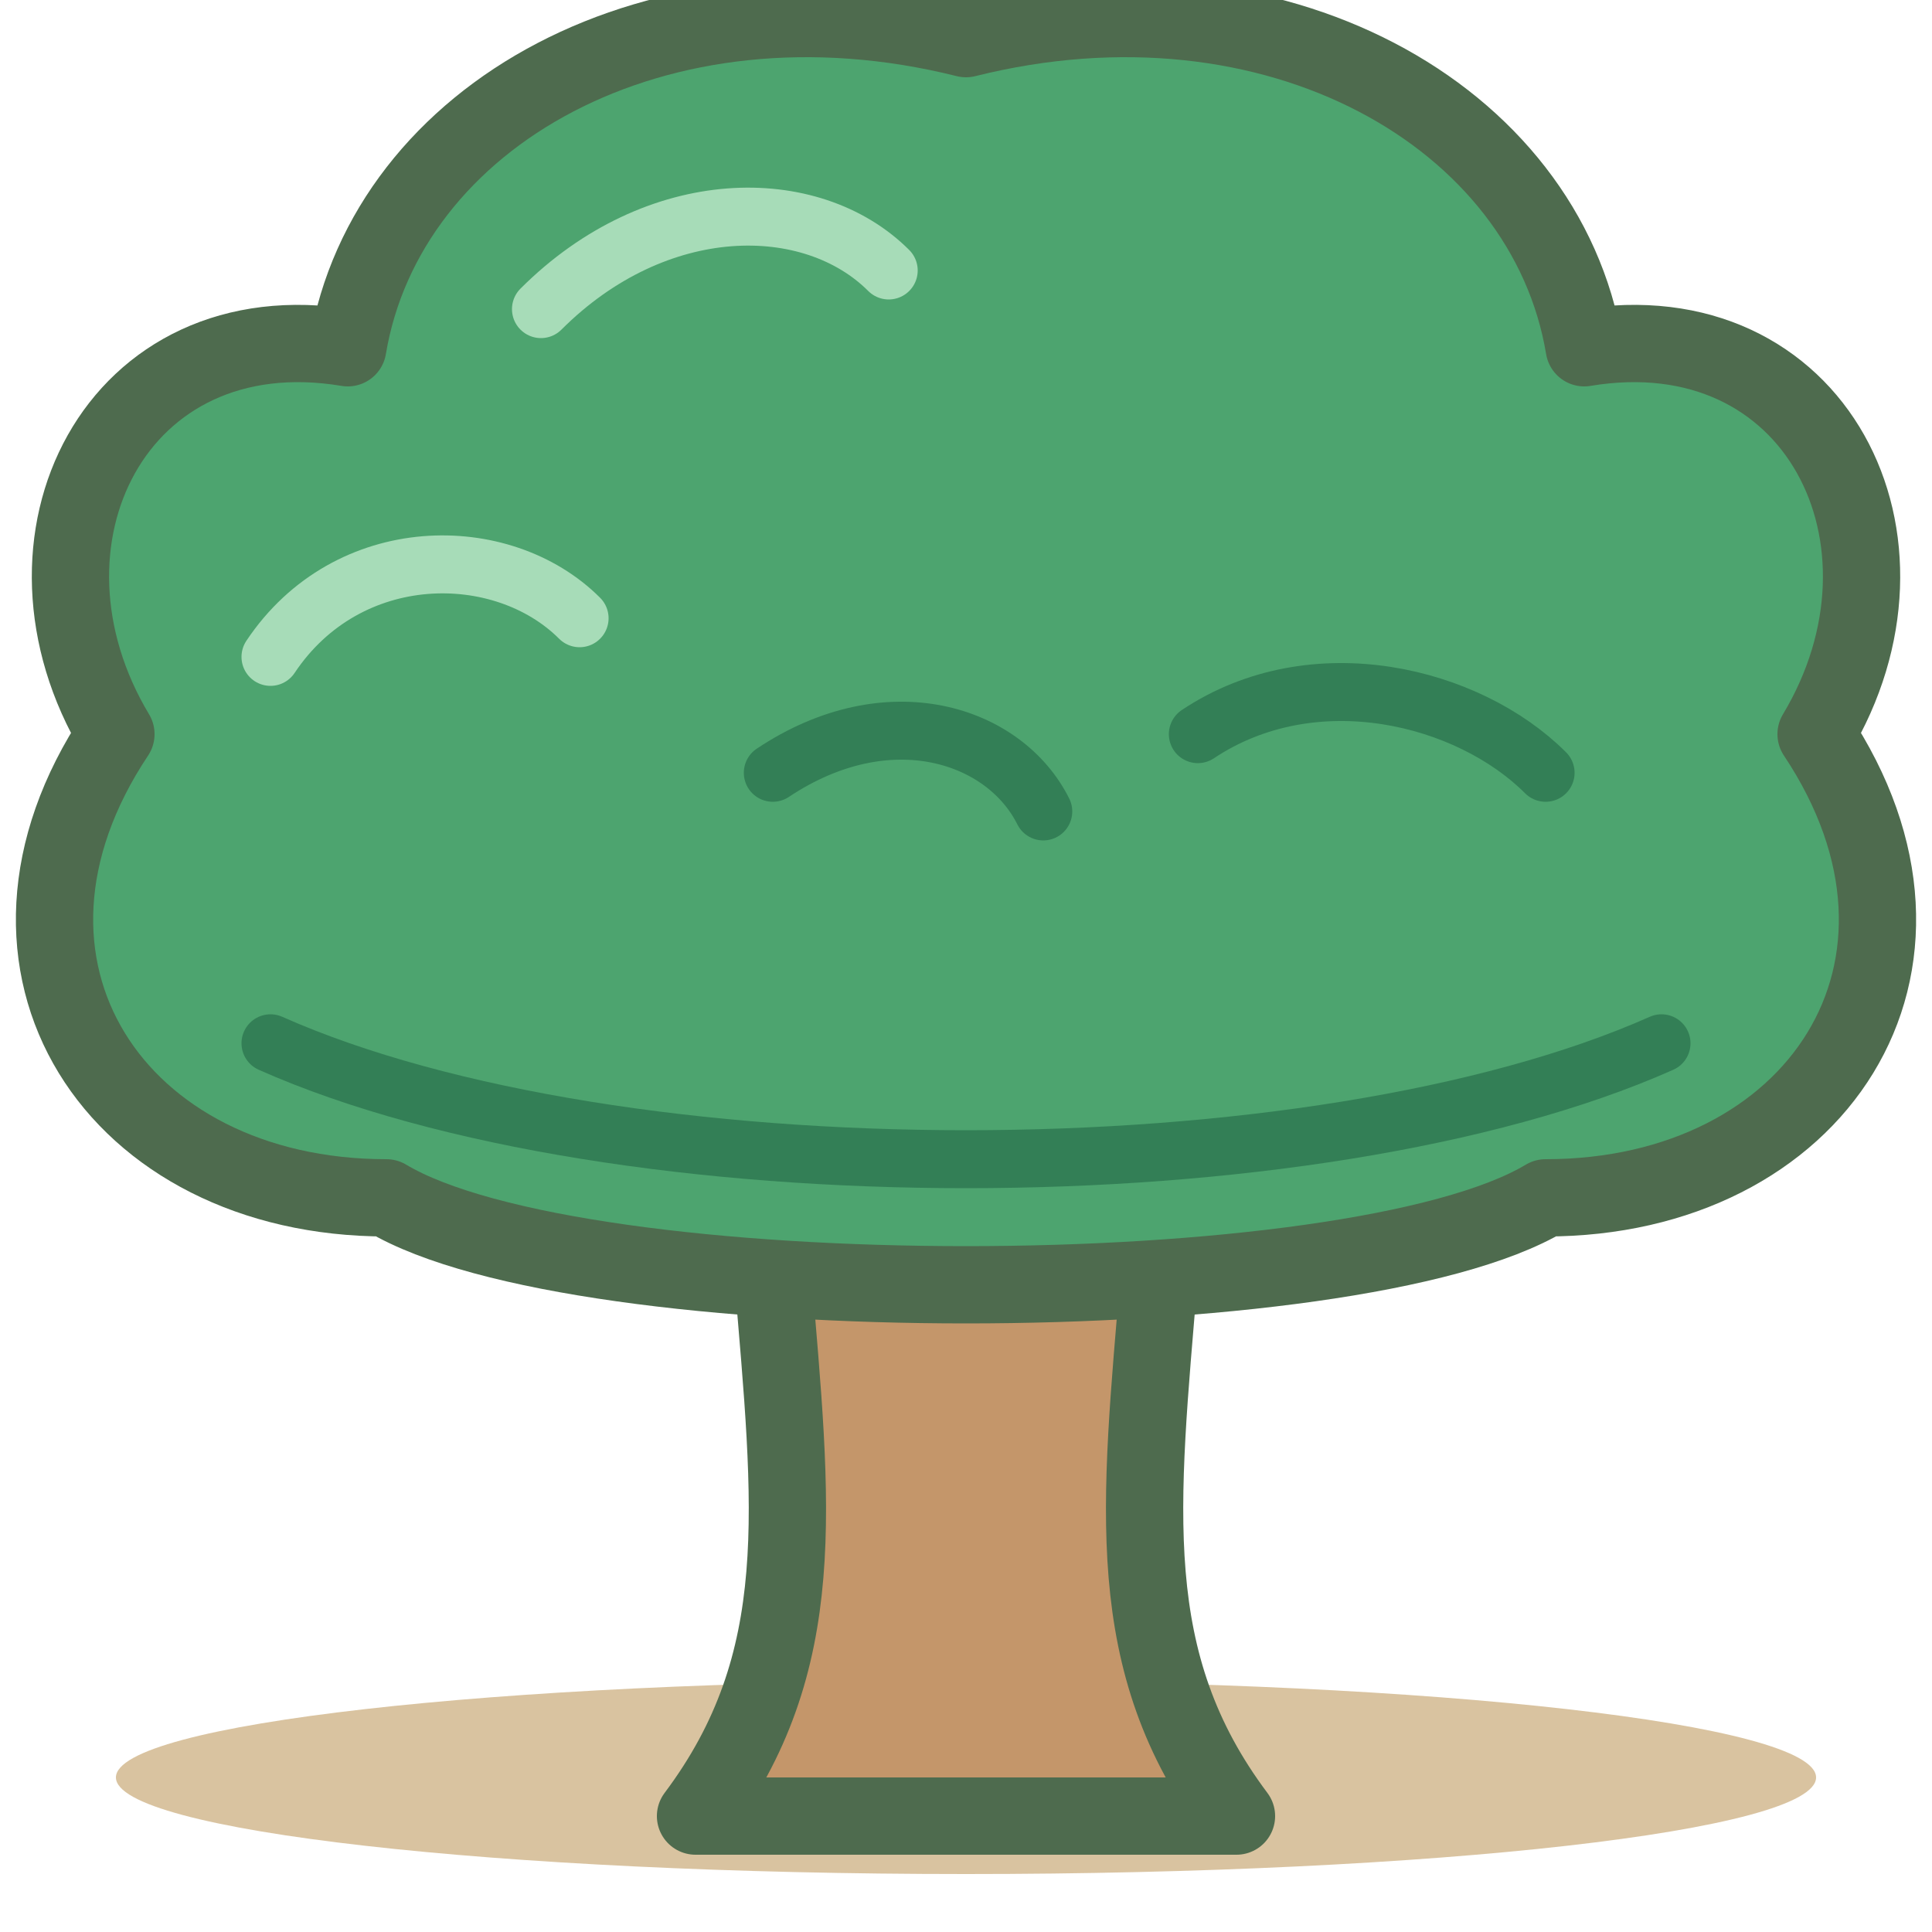
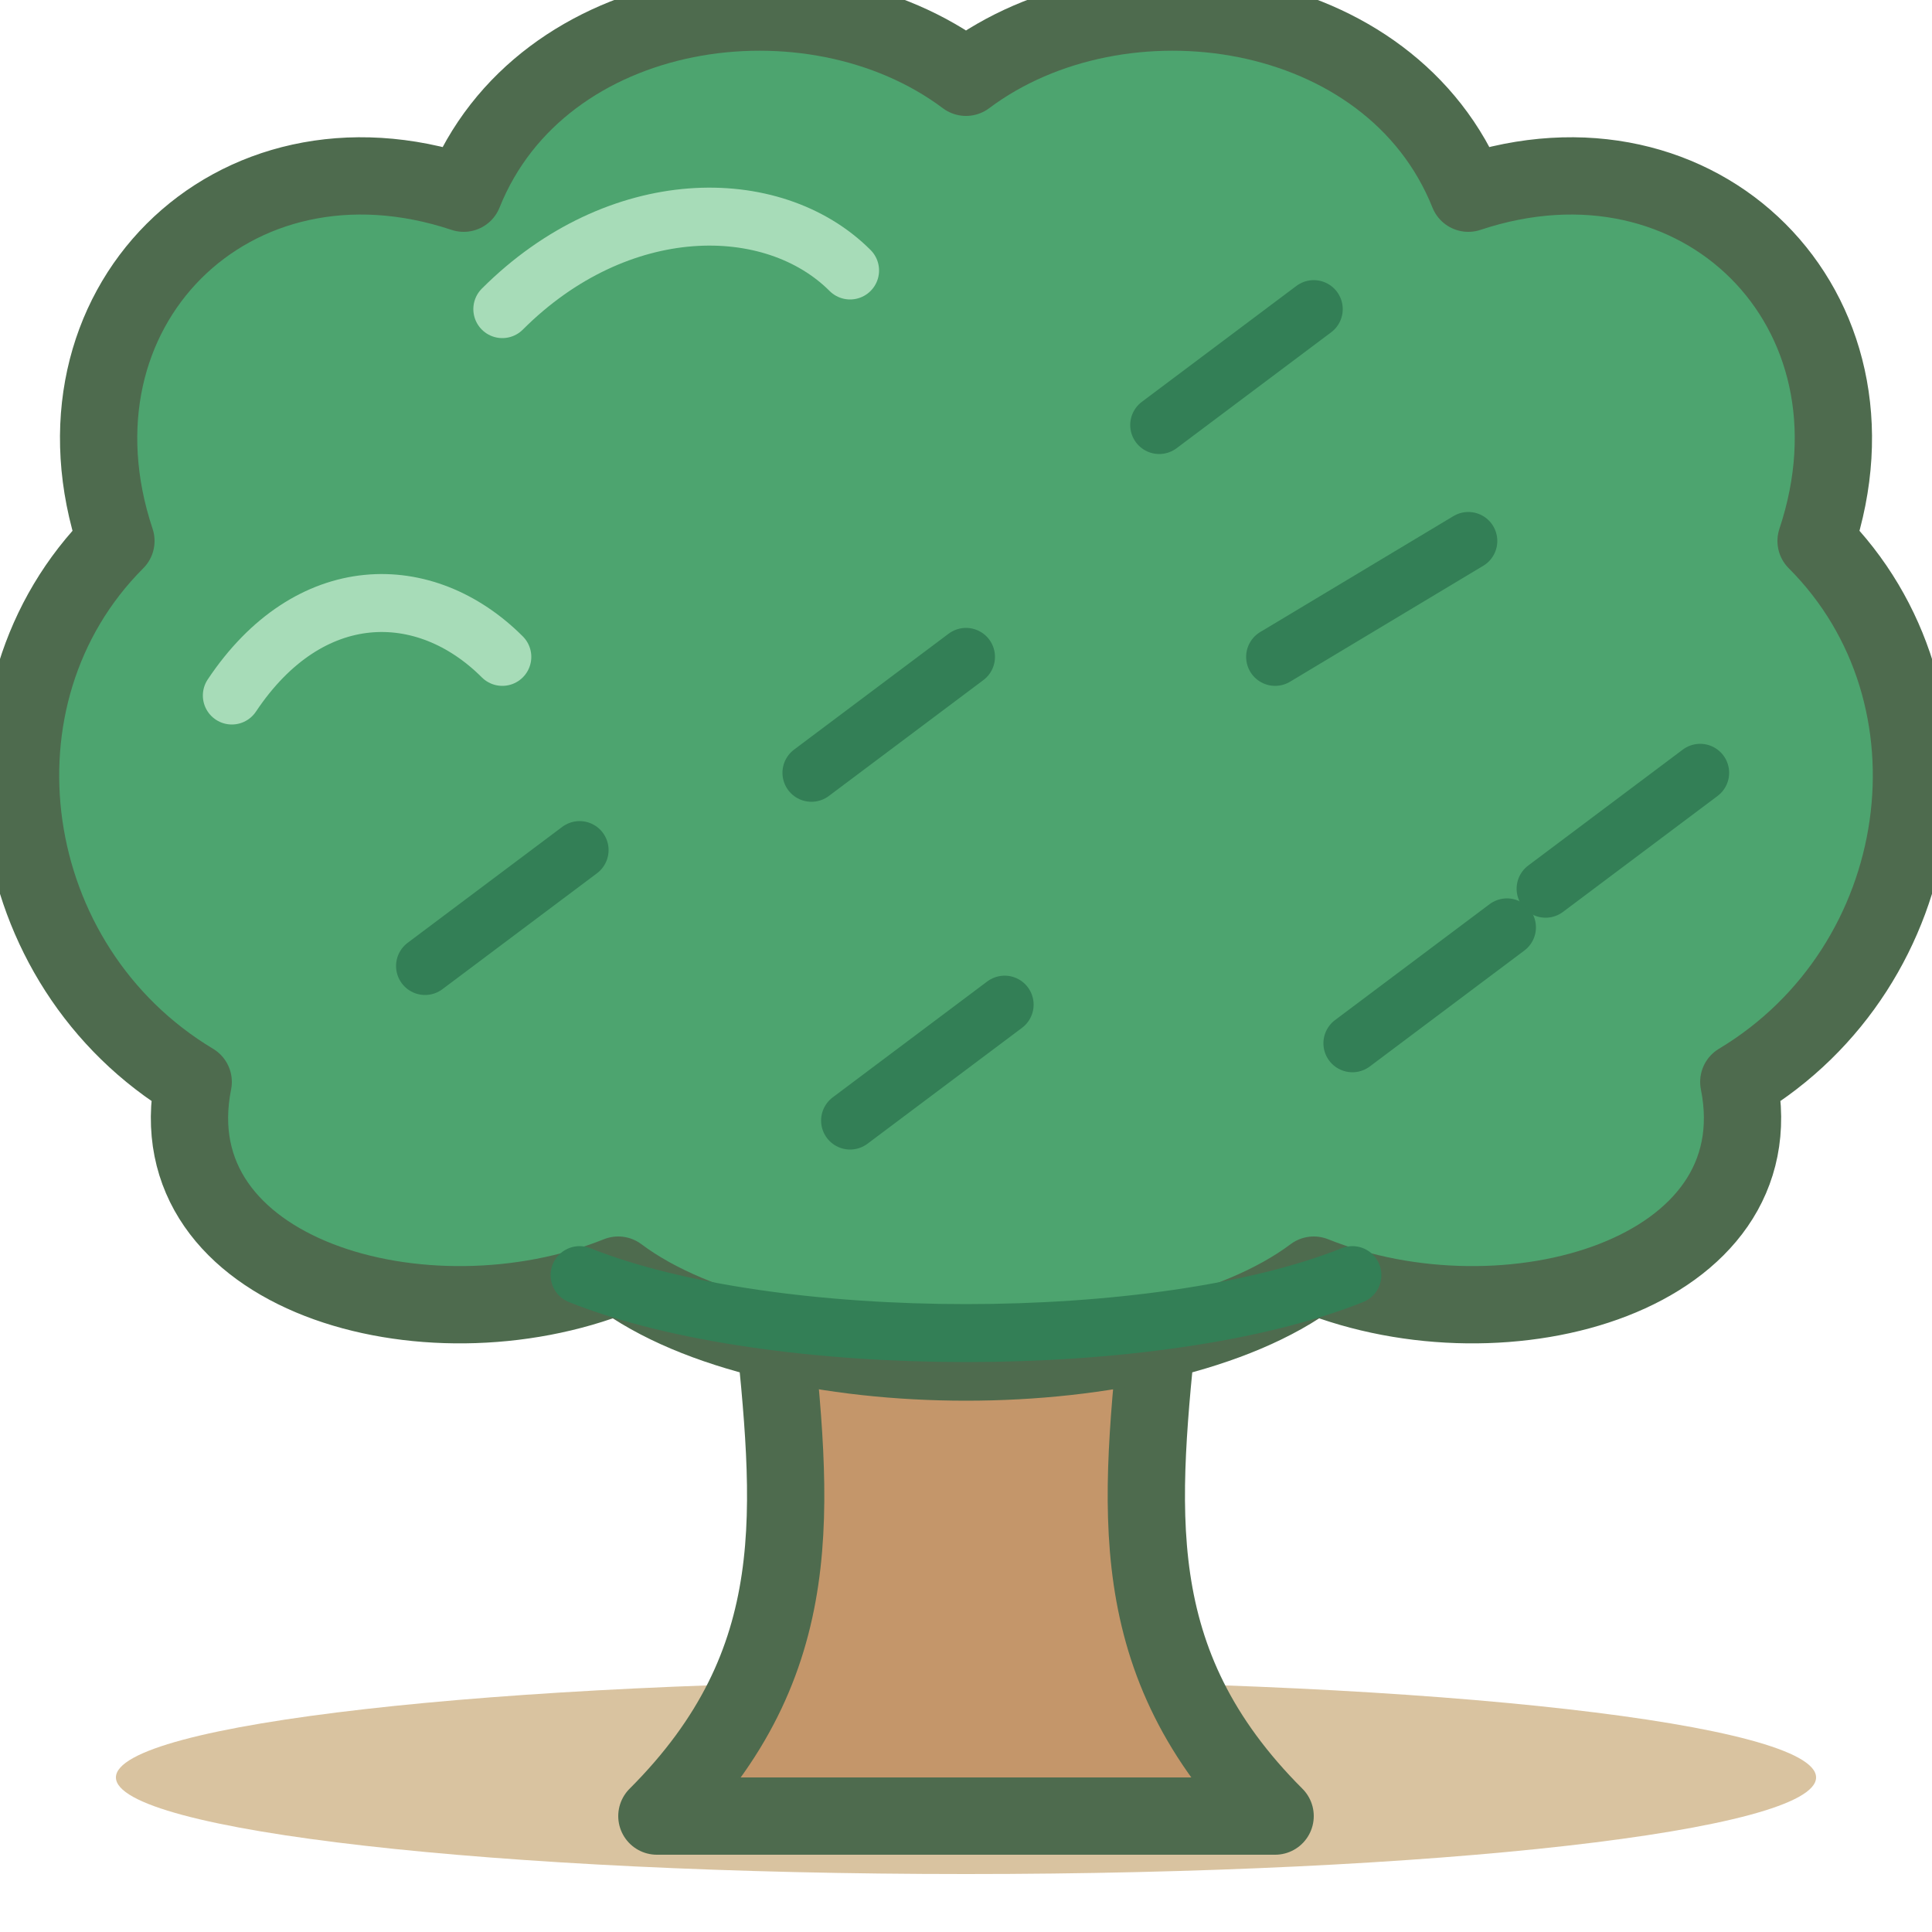
<svg xmlns="http://www.w3.org/2000/svg" viewBox="0 0 100 100" fill="none" stroke="#4e6b4e" stroke-width="4" stroke-linecap="round" stroke-linejoin="round">
  <ellipse cx="50" cy="92" rx="44" ry="5" fill="#d9c3a0" stroke="none" />
-   <path d="M36 94 C42 86 41 78 40 66 L40 50 L60 50 L60 66 C59 78 58 86 64 94 Z" fill="#c4966a" />
-   <path d="M50 2 C66 -2 80 6 82 18 C94 16 100 28 94 38 C102 50 94 62 80 62 C70 68 30 68 20 62 C6 62 -2 50 6 38 C0 28 6 16 18 18 C20 6 34 -2 50 2 Z" fill="#4da46f" />
-   <path d="M14 54 C32 62 68 62 86 54" stroke="#337f56" stroke-width="3" />
-   <path d="M28 16 C34 10 42 10 46 14" stroke="#a7dcb8" stroke-width="3" />
-   <path d="M14 34 C18 28 26 28 30 32" stroke="#a7dcb8" stroke-width="3" />
-   <path d="M62 38 C68 34 76 36 80 40" stroke="#337f56" stroke-width="3" />
-   <path d="M40 40 C46 36 52 38 54 42" stroke="#337f56" stroke-width="3" />
+   <path d="M34 94 C42 86 41 78 40 68 C34 62 30 56 24 52 L30 46 C36 50 40 54 42 56 L58 56 C60 54 64 50 70 46 L76 52 C70 56 66 62 60 68 C59 78 58 86 66 94 Z" fill="#c4966a" />
+   <path d="M50 4 C58 -2 72 0 76 10 C88 6 98 16 94 28 C102 36 100 50 90 56 C92 66 78 70 68 66 C60 72 40 72 32 66 C22 70 8 66 10 56 C0 50 -2 36 6 28 C2 16 12 6 24 10 C28 0 42 -2 50 4 Z" fill="#4da46f" />
+   <path d="M30 66 C40 70 60 70 70 66" stroke="#337f56" stroke-width="3" />
+   <path d="M26 16 C32 10 40 10 44 14" stroke="#a7dcb8" stroke-width="3" />
+   <path d="M12 36 C16 30 22 30 26 34" stroke="#a7dcb8" stroke-width="3" />
+   <path d="M60 22 L68 16 M66 34 L76 28 M80 46 L88 40" stroke="#337f56" stroke-width="3" />
+   <path d="M22 50 L30 44 M42 40 L50 34 M44 58 L52 52 M70 54 L78 48" stroke="#337f56" stroke-width="3" />
</svg>
